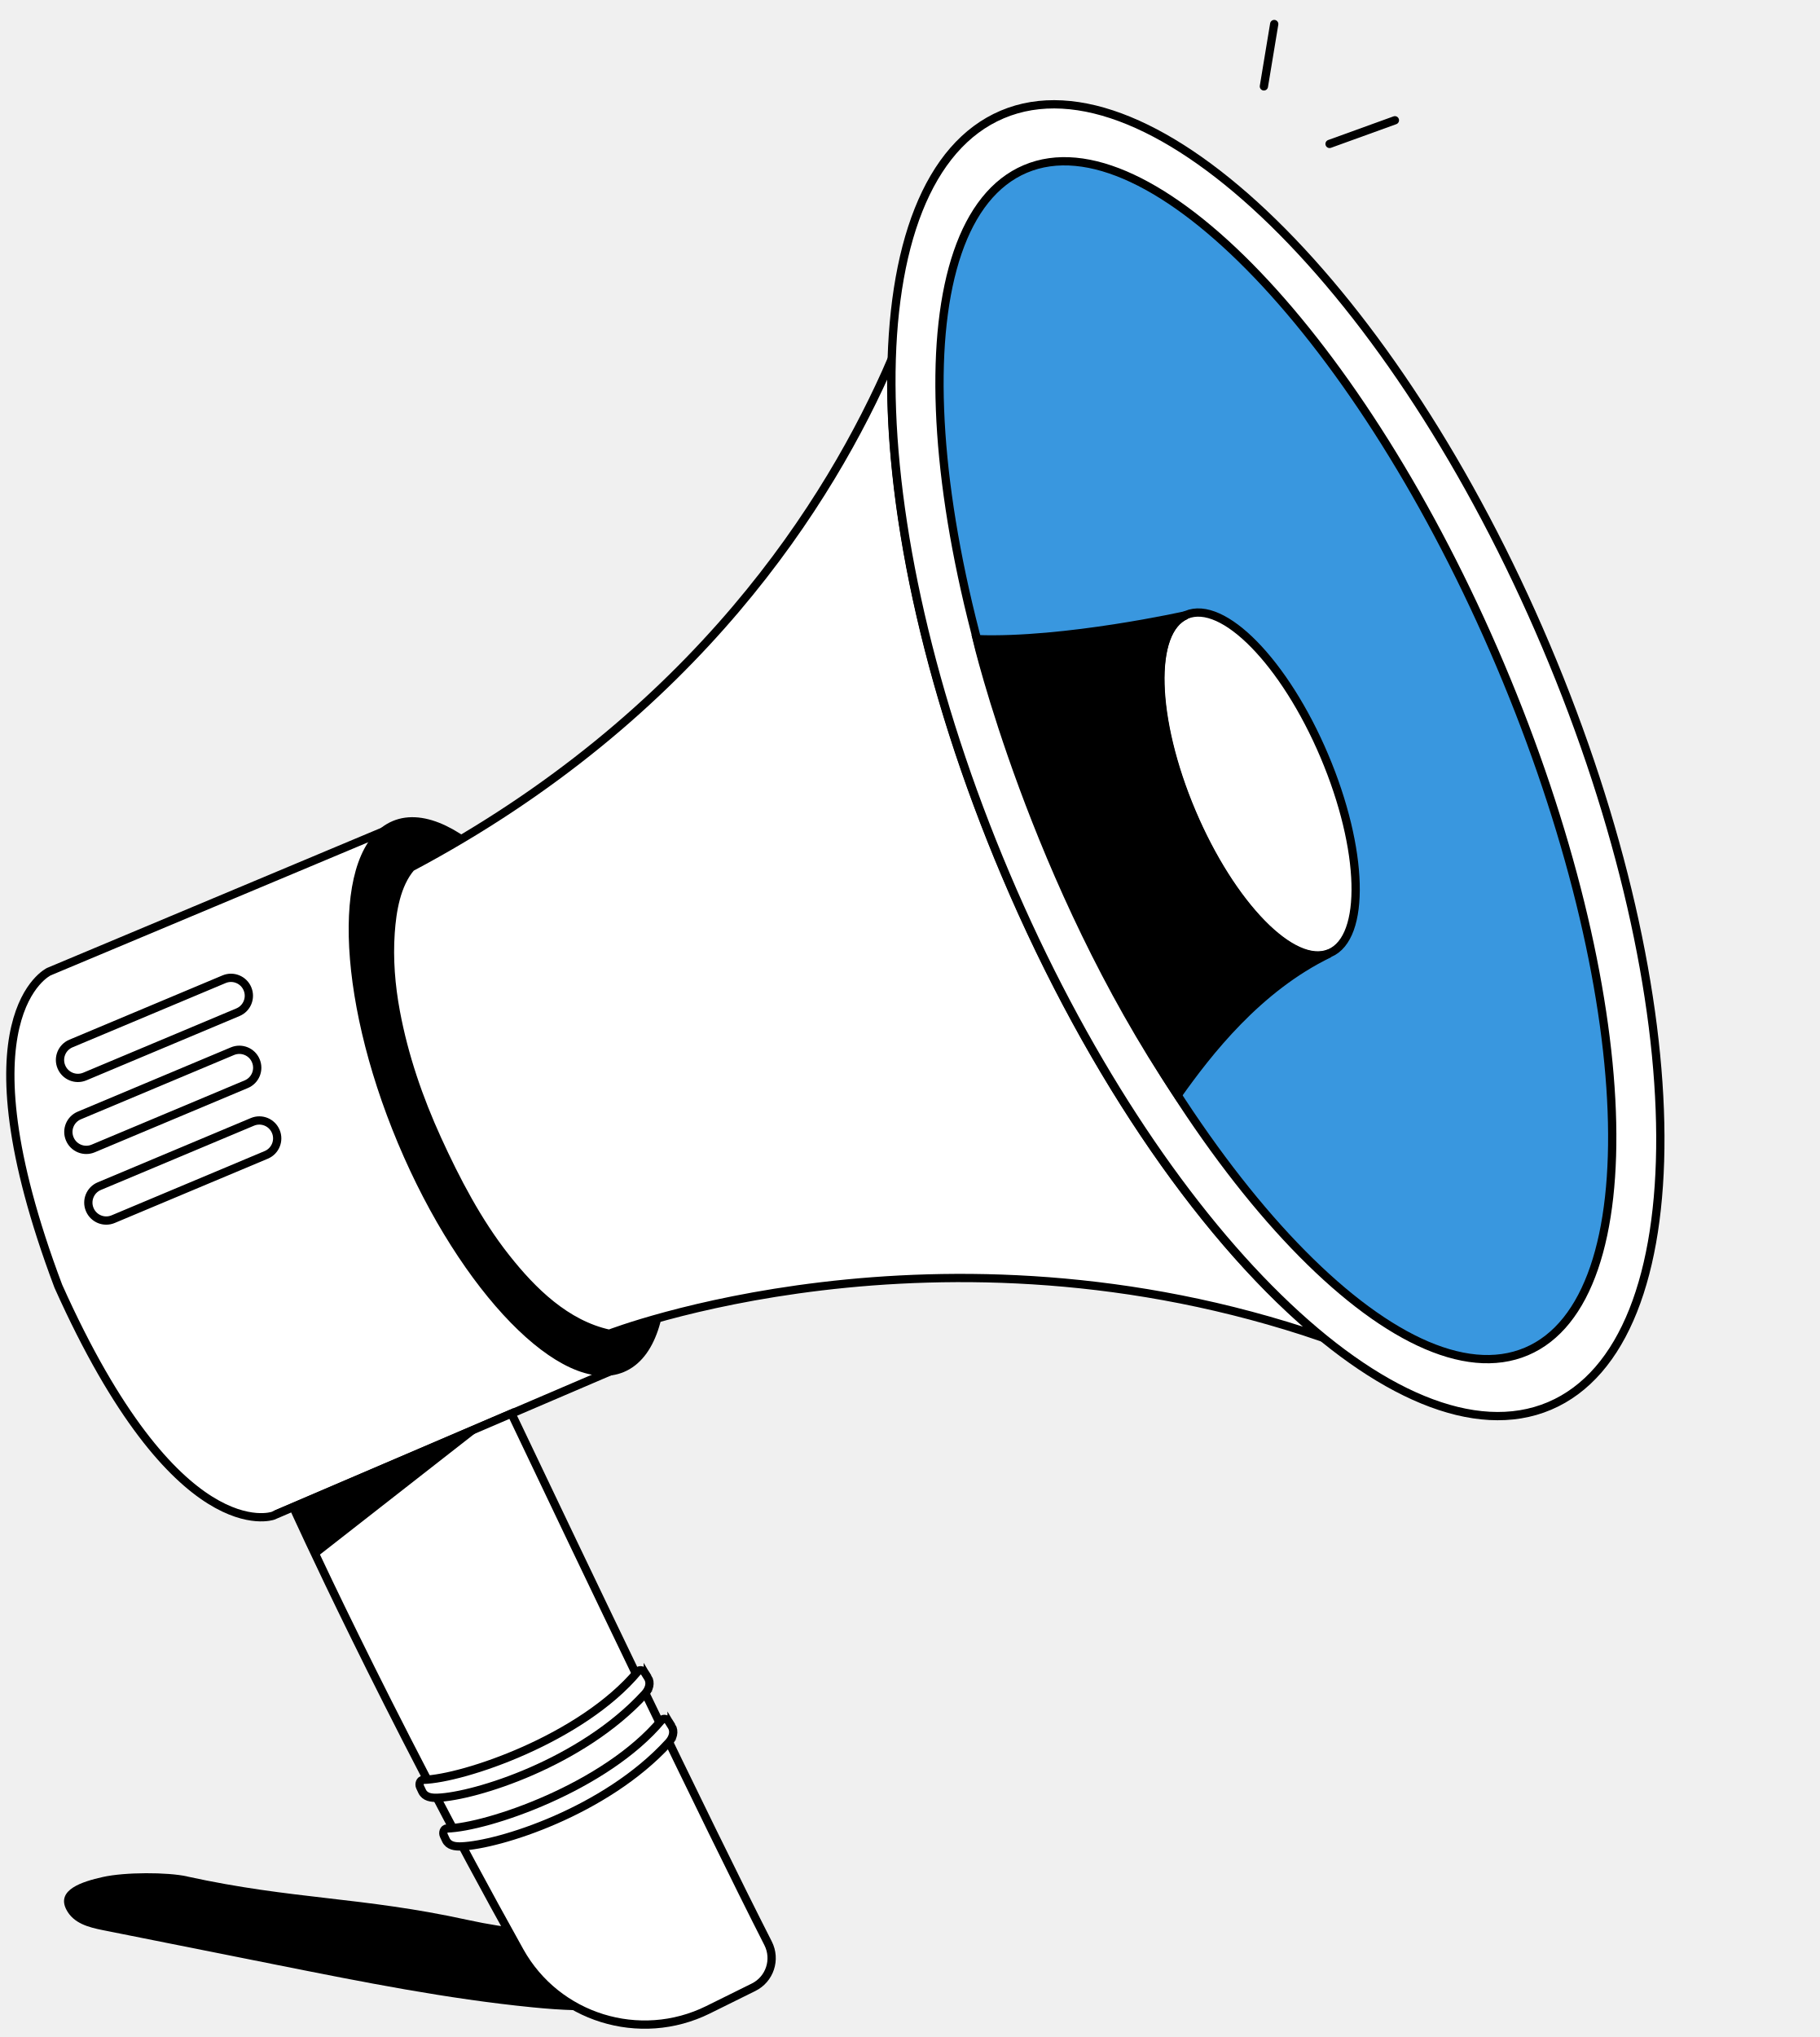
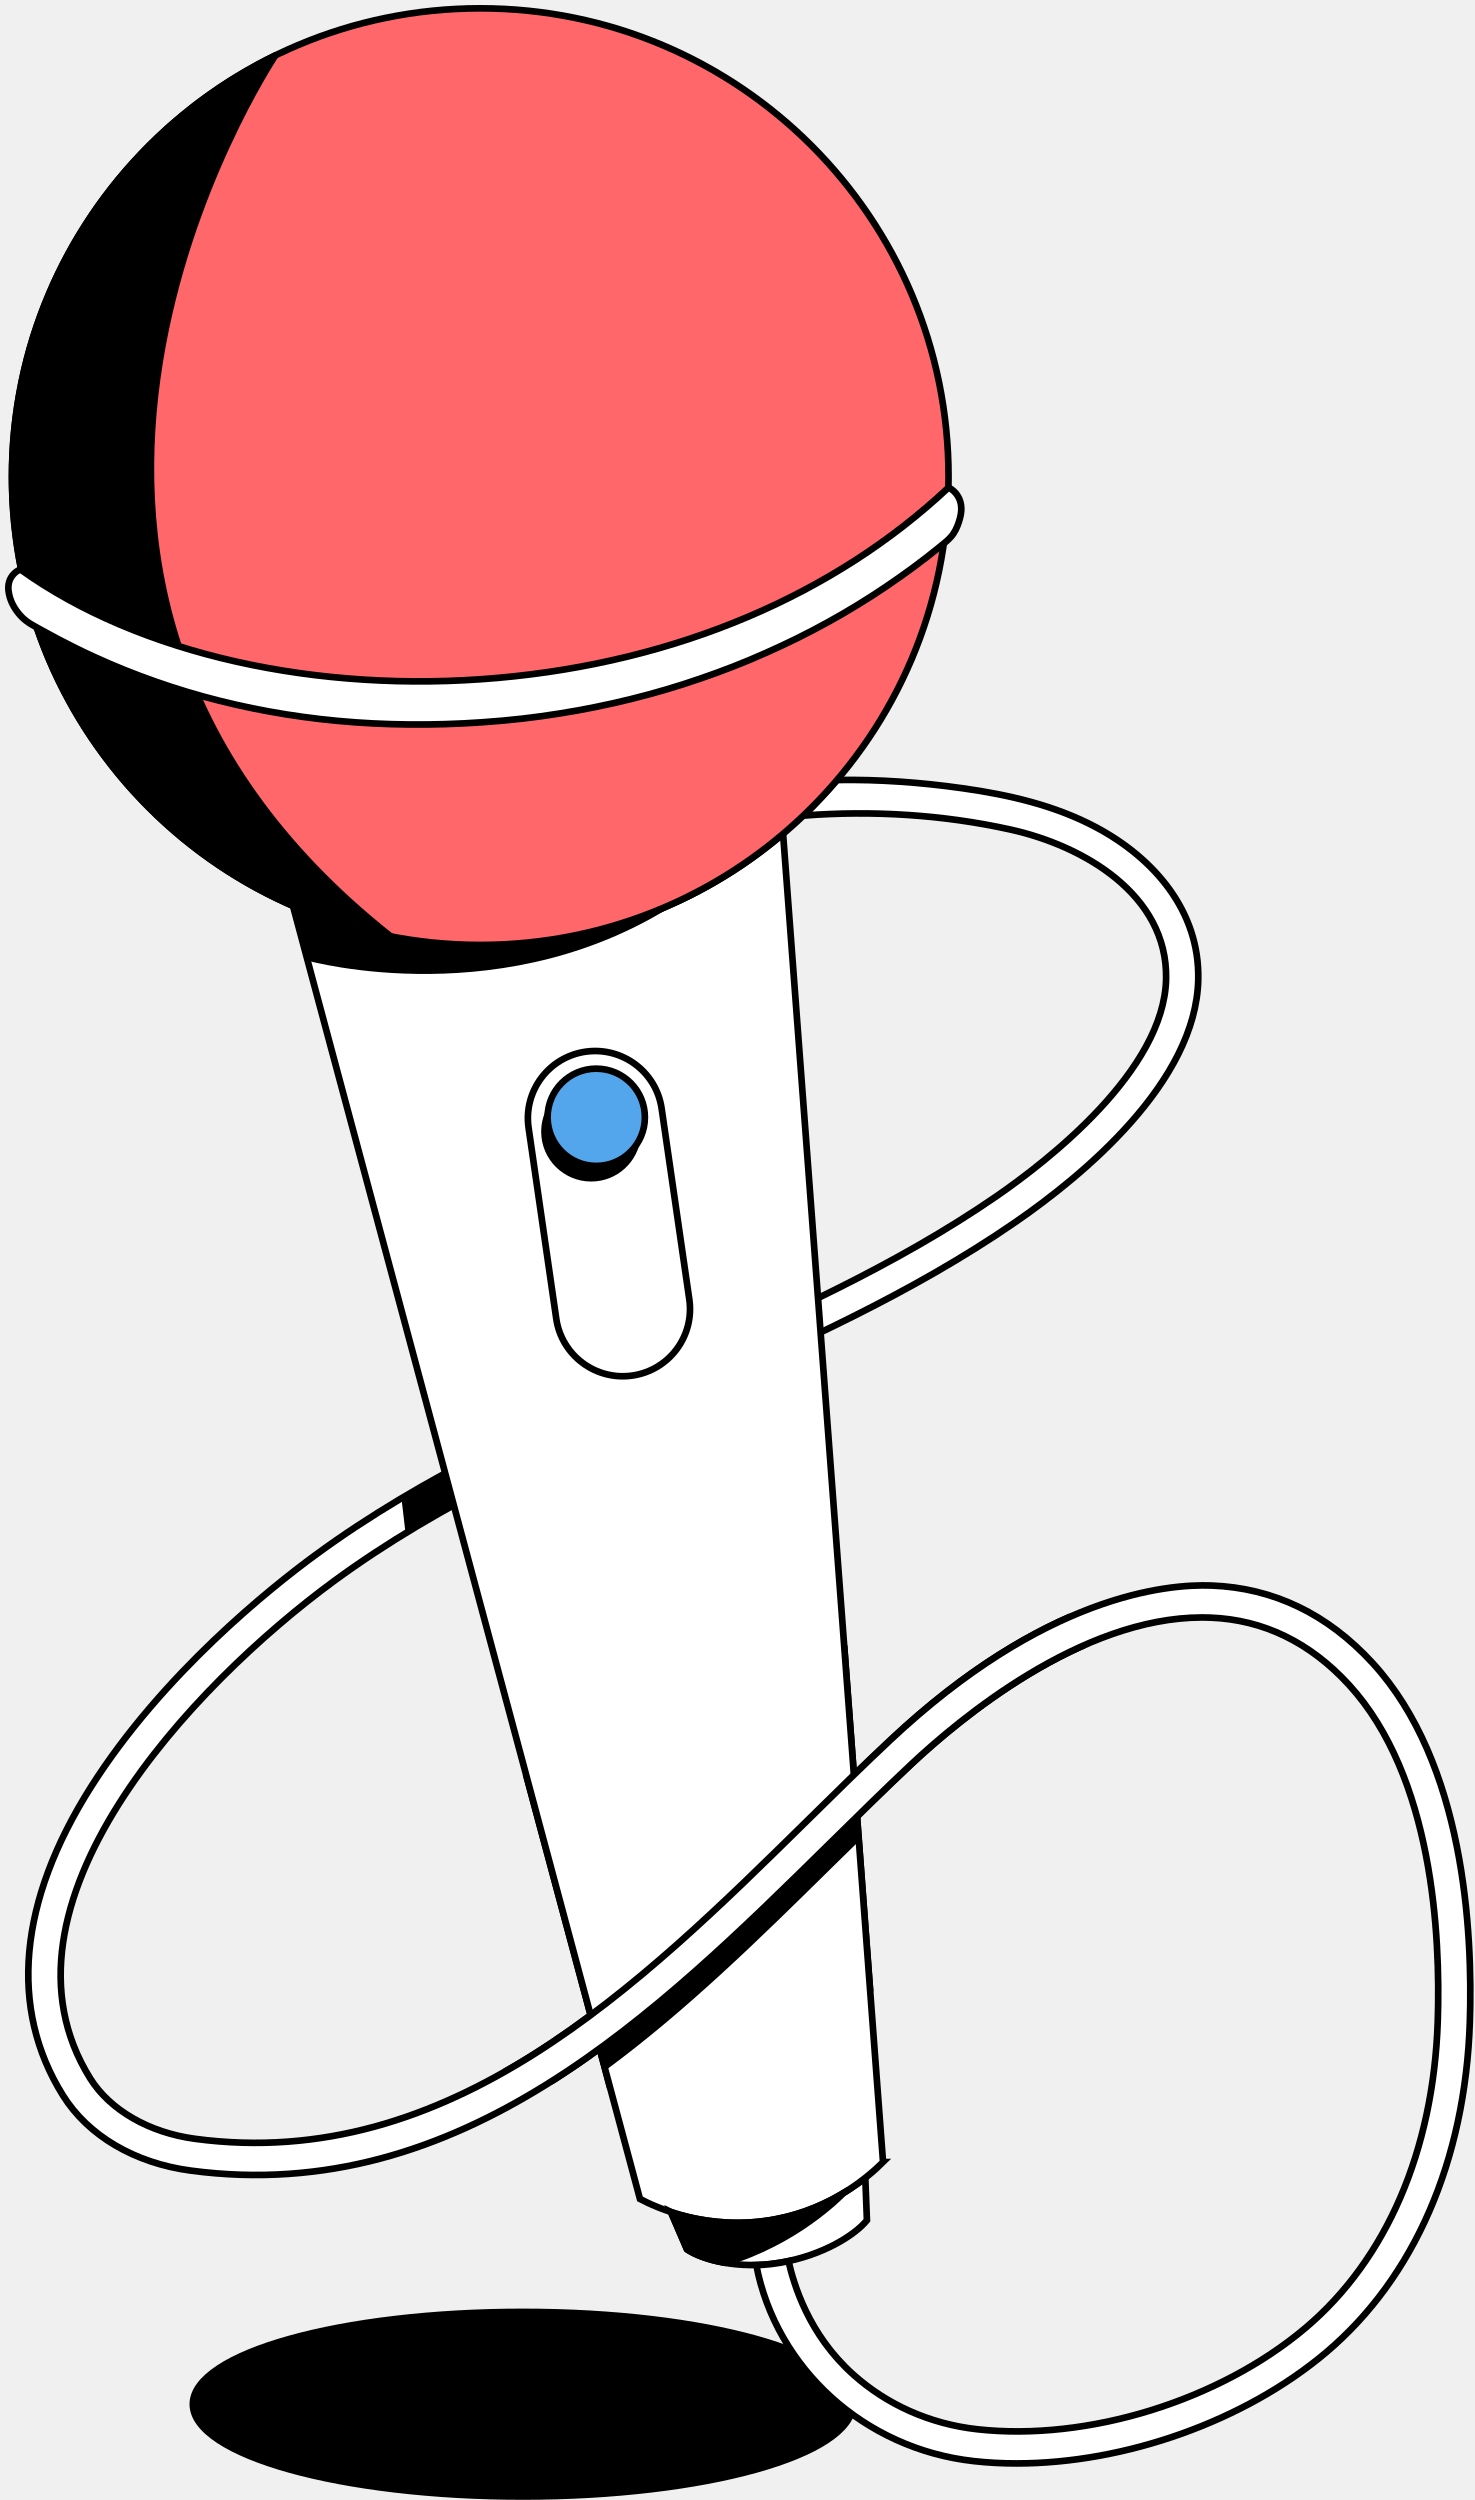
- <svg xmlns="http://www.w3.org/2000/svg" width="176" height="197" viewBox="0 0 176 197" fill="none">
-   <path d="M18.108 181.471C16.196 181.051 12.091 181.044 9.929 181.53C7.972 181.97 5.423 182.752 6.415 184.677C7.105 186.017 8.583 186.391 9.923 186.661C15.592 187.791 21.268 188.927 26.937 190.057C35.076 191.68 43.228 193.309 51.499 194.13C56.932 194.669 62.745 194.767 67.659 191.529C67.304 191.759 62.437 188.231 61.701 187.896C60.032 187.14 58.521 186.713 56.702 186.753C52.649 186.845 49.233 186.549 45.225 185.675C34.991 183.435 28.349 183.718 18.108 181.478V181.471Z" fill="black" />
-   <path d="M60.124 132.15L26.405 146.589C26.405 146.589 17.09 149.953 5.646 124.399L5.633 124.366C-4.234 98.168 4.727 93.97 4.727 93.97L38.151 79.958C32.784 82.303 32.987 95.961 39.024 110.334C45.075 124.753 54.698 134.43 60.124 132.15Z" fill="white" stroke="black" stroke-width="0.8" stroke-miterlimit="10" />
-   <path d="M60.301 132.071L60.124 132.15C60.184 132.123 60.242 132.097 60.301 132.071Z" fill="white" stroke="black" stroke-width="0.8" stroke-miterlimit="10" />
-   <path d="M21.673 94.702L6.863 100.918C5.983 101.288 5.569 102.3 5.939 103.18L5.941 103.186C6.311 104.066 7.323 104.48 8.203 104.111L23.013 97.894C23.893 97.525 24.306 96.512 23.937 95.632L23.935 95.626C23.565 94.747 22.553 94.333 21.673 94.702Z" fill="white" stroke="black" stroke-width="0.8" stroke-miterlimit="10" />
-   <path d="M22.482 101.662L7.672 107.878C6.792 108.247 6.378 109.26 6.748 110.14L6.75 110.146C7.12 111.026 8.132 111.44 9.012 111.07L23.822 104.854C24.702 104.485 25.116 103.472 24.746 102.592L24.744 102.586C24.374 101.706 23.362 101.293 22.482 101.662Z" fill="white" stroke="black" stroke-width="0.8" stroke-miterlimit="10" />
-   <path d="M24.414 108.497L9.604 114.713C8.724 115.082 8.31 116.095 8.679 116.975L8.682 116.981C9.051 117.861 10.064 118.275 10.944 117.905L25.753 111.689C26.633 111.32 27.047 110.307 26.678 109.427L26.675 109.421C26.306 108.541 25.294 108.127 24.414 108.497Z" fill="white" stroke="black" stroke-width="0.8" stroke-miterlimit="10" />
-   <path d="M28.363 145.742C28.363 145.742 37.047 164.996 50.271 188.71C53.864 195.148 61.878 197.631 68.487 194.367L72.882 192.192C74.458 191.417 75.089 189.505 74.294 187.942C68.336 176.242 56.262 150.977 49.469 136.702L28.356 145.742H28.363Z" fill="white" stroke="black" stroke-width="0.8" stroke-miterlimit="10" />
-   <path d="M47.085 137.734L28.363 145.742L30.623 150.596L47.085 137.734Z" fill="black" />
-   <path d="M62.66 162.23C62.982 162.756 62.792 163.367 62.371 163.826C56.255 170.507 45.929 173.726 42.335 173.864C41.711 173.89 41.1 173.805 40.831 173.24L40.634 172.82C40.503 172.544 40.627 172.136 40.93 172.13C44.792 172.031 56.255 168.162 61.695 161.646C61.872 161.435 62.227 161.54 62.371 161.777L62.66 162.237V162.23Z" fill="white" stroke="black" stroke-width="0.8" stroke-miterlimit="10" />
-   <path d="M64.959 166.934C65.281 167.459 65.091 168.07 64.67 168.53C58.554 175.211 48.228 178.43 44.634 178.568C44.01 178.594 43.399 178.509 43.13 177.944L42.933 177.523C42.801 177.247 42.926 176.84 43.228 176.833C47.091 176.735 58.554 172.866 63.993 166.349C64.171 166.139 64.526 166.244 64.67 166.48L64.959 166.94V166.934Z" fill="white" stroke="black" stroke-width="0.8" stroke-miterlimit="10" />
-   <path d="M58.988 101.919C65.038 116.338 65.551 129.871 60.124 132.15C54.698 134.43 45.075 124.753 39.024 110.334C32.974 95.915 32.784 82.211 38.21 79.938C43.636 77.665 52.938 87.506 58.995 101.925L58.988 101.919Z" fill="black" stroke="black" stroke-width="1.16" stroke-miterlimit="10" />
-   <path d="M127.846 129.325C90.737 116.634 58.929 128.99 58.929 128.99C54.744 128.077 51.499 124.878 48.937 121.633C46.198 118.171 44.083 114.091 42.309 110.209C40.496 106.235 39.09 102.155 38.282 97.833C37.816 95.323 37.605 92.755 37.783 90.206C37.927 88.117 38.335 85.542 39.76 83.886C67.344 69.257 80.358 48.38 86.237 34.775C85.823 48.426 89.502 66.301 97.266 84.622C105.655 104.415 116.987 120.431 127.846 129.325Z" fill="white" stroke="black" stroke-width="0.8" stroke-miterlimit="10" />
-   <path d="M149.878 135.969C164.305 129.854 164.149 96.938 149.531 62.449C134.912 27.959 111.366 4.957 96.939 11.072C82.512 17.187 82.667 50.104 97.286 84.593C111.904 119.083 135.45 142.084 149.878 135.969Z" fill="white" stroke="black" stroke-width="0.8" stroke-miterlimit="10" />
-   <path d="M147.644 130.701C159.633 125.62 158.5 95.9 145.115 64.32C131.729 32.74 111.16 11.259 99.171 16.34C87.183 21.422 88.315 51.142 101.7 82.722C115.086 114.302 135.655 135.783 147.644 130.701Z" fill="#3997DF" stroke="black" stroke-width="0.8" stroke-miterlimit="10" />
-   <path d="M128.616 92.174C132.156 90.673 131.923 82.134 128.095 73.102C124.266 64.069 118.292 57.964 114.752 59.465C111.211 60.965 111.444 69.504 115.272 78.537C119.101 87.569 125.075 93.674 128.616 92.174Z" fill="white" stroke="black" stroke-width="0.8" stroke-miterlimit="10" />
-   <path d="M128.588 92.21C121.658 95.547 116.823 101.801 113.913 105.906C99.953 85.154 94.475 61.814 94.475 61.814C103.008 62.123 114.727 59.495 114.727 59.495C111.187 60.993 111.416 69.533 115.246 78.565C119.076 87.598 125.047 93.707 128.588 92.21Z" fill="black" stroke="black" stroke-width="0.8" stroke-miterlimit="10" />
-   <path d="M122.25 8.354L123.248 2.324" stroke="black" stroke-width="0.8" stroke-linecap="round" stroke-linejoin="round" />
-   <path d="M128.602 13.918L134.921 11.632" stroke="black" stroke-width="0.8" stroke-linecap="round" stroke-linejoin="round" />
+ <svg xmlns="http://www.w3.org/2000/svg" width="177" height="300" viewBox="0 0 177 300" fill="none">
+   <path d="M62.74 299.579C84.61 299.579 102.339 294.621 102.339 288.505C102.339 282.388 84.61 277.43 62.74 277.43C40.87 277.43 23.142 282.388 23.142 288.505C23.142 294.621 40.87 299.579 62.74 299.579Z" fill="black" stroke="black" stroke-width="0.8" stroke-miterlimit="10" />
+   <path d="M104.031 266.436C102.545 268.253 98.704 270.643 93.717 271.503C88.56 272.398 84.245 271.145 82.436 269.918L80.502 265.433C83.528 266.436 87.942 267.286 93.072 266.301C97.961 265.361 101.569 263.132 103.834 261.341C103.896 262.989 103.959 264.573 104.031 266.436Z" fill="white" stroke="black" stroke-width="0.8" stroke-miterlimit="10" />
+   <path d="M100.449 93.6C105.499 93.519 110.522 93.886 115.526 94.594C121.041 95.373 126.583 96.635 131.534 99.276C138.455 102.965 143.952 109.285 143.791 117.504C143.558 129.877 129.896 141.113 121.766 146.709C109.34 155.268 95.454 161.427 82.024 167.39C67.718 173.737 52.928 180.3 40.08 189.727C23.141 202.163 -2.079 228.726 10.822 249.407C13.195 253.212 17.904 255.925 23.41 256.659C53.948 260.742 76.76 238.27 96.886 218.457C100.297 215.1 103.52 211.922 106.797 208.851C125.303 191.464 139.941 190.059 145.375 190.264C152.815 190.542 159.333 193.684 164.731 199.584C175.726 211.599 176.746 231.752 176.379 242.702C175.824 259.291 169.709 273.338 159.163 282.264C149.377 290.546 135.008 295.613 122.008 295.613C120.262 295.613 118.543 295.524 116.86 295.336C103.691 293.876 93.144 284.198 90.753 271.816C91.3 271.799 91.891 271.763 92.508 271.691C93.278 271.602 93.986 271.476 94.621 271.342C95.248 274.064 96.994 280.125 102.419 284.968C106.385 288.514 111.533 290.877 117.281 291.513C130.495 292.981 146.324 288.084 156.674 279.337C166.379 271.127 172.01 258.074 172.529 242.585C172.878 232.227 171.956 213.193 161.884 202.19C157.202 197.078 151.597 194.356 145.223 194.114C144.901 194.105 144.578 194.096 144.256 194.096C129.699 194.096 115.105 206.317 109.411 211.653C106.17 214.697 102.965 217.857 99.572 221.197C78.819 241.636 55.291 264.797 22.891 260.473C16.158 259.578 10.571 256.283 7.554 251.449C1.028 240.992 2.2 228.18 10.938 214.401C19.56 200.811 32.596 190.452 37.797 186.639C50.976 176.96 65.963 170.317 80.458 163.88C93.726 157.998 107.442 151.91 119.573 143.548C125.625 139.376 139.735 128.489 139.932 117.442C140.12 107.325 129.985 101.478 121.247 99.545C113.145 97.754 104.729 97.235 96.421 97.871C97.146 97.181 97.889 96.438 98.632 95.632C99.268 94.952 99.868 94.28 100.432 93.618L100.449 93.6Z" fill="white" stroke="black" stroke-width="0.8" stroke-miterlimit="10" />
+   <path d="M105.974 259.444C104.371 261.037 100.011 264.968 93.073 266.302C84.988 267.85 78.685 264.86 76.796 263.875L35.156 108.721C42.041 111.739 49.642 113.404 57.637 113.404C71.487 113.404 84.173 108.39 93.968 100.064L105.965 259.444H105.974Z" fill="white" stroke="black" stroke-width="0.8" stroke-miterlimit="10" />
+   <mask id="mask0_35_187" style="mask-type:luminance" maskUnits="userSpaceOnUse" x="52" y="185" width="80" height="66">
+     <path d="M107.164 197.534C99.769 197.534 92.141 196.63 85.033 199.119C75.435 202.485 64.835 210.005 58.183 217.633C50.063 226.953 48.478 244.411 62.57 249.13C71.478 252.111 79.876 250.723 88.22 246.981C98.963 242.164 111.918 236.04 121.005 228.377C130.093 220.713 135.187 204.875 128.356 193.765C122.501 184.248 113.78 181.096 107.155 197.525C99.76 197.525 113.78 181.096 107.155 197.525L107.164 197.534Z" fill="white" />
+   </mask>
+   <g mask="url(#mask0_35_187)">
+     <path d="M105.973 259.444C104.371 261.037 100.011 264.968 93.072 266.302C84.988 267.85 78.685 264.86 76.796 263.875L35.156 108.722C42.041 111.739 49.641 113.404 57.636 113.404C71.487 113.404 84.173 108.39 93.967 100.064L105.964 259.444H105.973Z" fill="white" stroke="black" stroke-width="0.8" stroke-miterlimit="10" />
+     <path d="M100.449 93.6C105.498 93.519 110.521 93.886 115.526 94.594C121.041 95.373 126.582 96.635 131.533 99.276C138.454 102.965 143.951 109.285 143.79 117.504C143.557 129.877 129.895 141.113 121.766 146.709C109.339 155.268 95.453 161.427 82.024 167.39C67.717 173.737 52.927 180.3 40.08 189.727C23.141 202.163 -2.08 228.726 10.822 249.407C13.194 253.212 17.903 255.925 23.409 256.659C53.948 260.742 76.76 238.27 96.886 218.457C100.297 215.1 103.52 211.921 106.797 208.851C125.302 191.464 139.94 190.058 145.375 190.264C152.814 190.542 159.332 193.684 164.731 199.584C175.725 211.599 176.746 231.752 176.379 242.702C175.824 259.291 169.709 273.338 159.162 282.264C149.377 290.546 135.007 295.613 122.008 295.613C120.262 295.613 118.543 295.524 116.86 295.336C103.69 293.876 93.143 284.198 90.753 271.816C91.299 271.799 91.89 271.763 92.508 271.691C93.278 271.602 93.985 271.476 94.621 271.342C95.247 274.064 96.993 280.125 102.419 284.968C106.385 288.514 111.533 290.877 117.281 291.513C130.495 292.981 146.324 288.084 156.673 279.337C166.378 271.127 172.01 258.074 172.529 242.585C172.878 232.227 171.956 213.193 161.884 202.19C157.202 197.078 151.597 194.356 145.222 194.114C144.9 194.105 144.578 194.096 144.255 194.096C129.698 194.096 115.105 206.317 109.411 211.653C106.17 214.697 102.965 217.857 99.572 221.197C78.819 241.636 55.291 264.797 22.89 260.473C16.157 259.578 10.571 256.283 7.554 251.449C1.027 240.992 2.2 228.18 10.938 214.401C19.559 200.811 32.595 190.452 37.797 186.638C50.975 176.96 65.962 170.317 80.457 163.88C93.725 157.998 107.441 151.91 119.572 143.548C125.625 139.376 139.734 128.489 139.931 117.442C140.119 107.325 129.985 101.478 121.247 99.545C113.144 97.754 104.728 97.235 96.42 97.87C97.145 97.181 97.888 96.438 98.632 95.632C99.267 94.952 99.867 94.28 100.431 93.618L100.449 93.6Z" fill="white" stroke="black" stroke-width="0.8" stroke-miterlimit="10" />
+   </g>
+   <path d="M79.397 133.031C78.758 128.622 74.665 125.567 70.256 126.206C65.847 126.845 62.791 130.937 63.431 135.346L66.75 158.241C67.39 162.65 71.482 165.706 75.891 165.067C80.3 164.428 83.356 160.335 82.717 155.926L79.397 133.031Z" fill="white" stroke="black" stroke-width="0.8" stroke-miterlimit="10" />
+   <path d="M57.628 113.395C88.665 113.395 113.825 88.234 113.825 57.197C113.825 26.16 88.665 1 57.628 1C26.591 1 1.431 26.16 1.431 57.197C1.431 88.234 26.591 113.395 57.628 113.395Z" fill="#FF676A" stroke="black" stroke-width="0.8" stroke-miterlimit="10" />
+   <path d="M46.885 112.374C46.885 112.374 46.84 112.365 46.804 112.356C46.742 112.347 46.643 112.329 46.518 112.302C46.464 112.294 46.392 112.276 46.312 112.258C46.079 112.213 45.793 112.15 45.434 112.07C45.434 112.07 45.408 112.061 45.39 112.061C45.264 112.034 45.139 111.998 45.005 111.971C44.602 111.873 44.136 111.756 43.617 111.613C43.617 111.613 43.617 111.604 43.599 111.604C43.25 111.506 42.874 111.398 42.48 111.282C36.276 109.554 30.492 106.805 25.353 103.197C24.171 102.365 23.016 101.487 21.897 100.565C21.87 100.547 21.852 100.529 21.826 100.512C13.553 93.662 7.277 84.495 3.992 74.002C3.857 73.581 3.741 73.151 3.616 72.722C3.616 72.722 3.616 72.713 3.607 72.704C3.598 72.668 3.58 72.623 3.571 72.587C3.562 72.516 3.535 72.426 3.499 72.301C3.338 71.737 3.195 71.164 3.051 70.582C3.034 70.528 3.025 70.475 3.007 70.412C2.864 69.839 2.738 69.257 2.622 68.666C2.604 68.621 2.595 68.576 2.586 68.523C2.469 67.986 2.371 67.439 2.273 66.893C2.255 66.804 2.246 66.705 2.228 66.607C2.129 66.043 2.049 65.479 1.968 64.915C1.879 64.279 1.807 63.644 1.735 63.008C1.735 62.99 1.735 62.972 1.726 62.945C1.664 62.327 1.619 61.71 1.574 61.092C1.53 60.465 1.494 59.839 1.476 59.203V59.104C1.449 58.478 1.44 57.833 1.44 57.197C1.44 55.487 1.521 53.795 1.664 52.121C1.691 51.799 1.726 51.477 1.762 51.163C1.816 50.608 1.888 50.053 1.968 49.498C2.129 48.262 2.344 47.045 2.595 45.836C2.684 45.389 2.774 44.95 2.881 44.511C2.881 44.457 2.899 44.404 2.917 44.35C3.114 43.499 3.338 42.649 3.571 41.816C3.696 41.369 3.83 40.93 3.965 40.491C4.108 40.053 4.251 39.614 4.394 39.175C4.538 38.736 4.699 38.289 4.86 37.85C5.173 37 5.505 36.158 5.863 35.325C6.212 34.484 6.579 33.651 6.982 32.837C7.17 32.452 7.358 32.075 7.546 31.7C7.555 31.673 7.573 31.646 7.591 31.619C7.797 31.216 8.011 30.813 8.226 30.41C8.289 30.276 8.361 30.142 8.441 30.016C8.799 29.354 9.184 28.7 9.578 28.065C9.775 27.733 9.981 27.411 10.187 27.089C10.706 26.256 11.261 25.441 11.834 24.636C12.058 24.331 12.282 24.027 12.497 23.723C12.55 23.651 12.595 23.588 12.658 23.517C12.909 23.176 13.168 22.836 13.428 22.505C13.974 21.798 14.547 21.108 15.138 20.437C15.138 20.437 15.138 20.437 15.147 20.419C15.38 20.159 15.603 19.9 15.836 19.649C16.006 19.452 16.194 19.246 16.4 19.04C16.579 18.834 16.767 18.628 16.964 18.431C17.269 18.1 17.582 17.778 17.904 17.464C18.218 17.142 18.54 16.829 18.871 16.524C19.185 16.22 19.498 15.925 19.82 15.638C20.16 15.316 20.51 15.011 20.868 14.707C21.154 14.456 21.45 14.206 21.754 13.964C21.826 13.892 21.897 13.829 21.969 13.785C22.184 13.597 22.408 13.418 22.631 13.248C23.025 12.916 23.428 12.603 23.84 12.299C24.467 11.824 25.111 11.358 25.774 10.911C26.105 10.678 26.436 10.445 26.777 10.23C26.866 10.168 26.965 10.105 27.063 10.043C27.538 9.729 28.021 9.425 28.505 9.138C28.594 9.076 28.692 9.022 28.791 8.968C29.203 8.717 29.624 8.467 30.044 8.243C30.653 7.885 31.271 7.554 31.898 7.231C31.933 7.213 31.96 7.195 31.996 7.178L32.059 7.151L33.035 6.658C32.596 7.348 -8.167 68.836 46.894 112.374H46.885Z" fill="black" stroke="black" stroke-width="0.8" stroke-linecap="round" stroke-linejoin="round" />
+   <path d="M2.451 68.335C16.677 78.55 38.146 83.259 59.696 81.352C81.237 79.454 100.136 71.37 113.834 58.496C114.81 59.024 115.347 59.946 115.356 61.029C115.356 61.432 115.293 61.826 115.186 62.22C115.016 62.856 114.783 63.474 114.416 64.029C114.013 64.637 113.449 65.067 112.885 65.524C112.849 65.55 112.804 65.586 112.769 65.622C112.249 66.043 111.73 66.455 111.202 66.867C110.145 67.69 109.062 68.487 107.97 69.257C106.878 70.027 105.75 70.788 104.613 71.522C103.476 72.256 102.303 72.963 101.13 73.653C99.939 74.342 98.739 75.005 97.522 75.641C96.295 76.285 95.051 76.903 93.797 77.485C92.535 78.076 91.255 78.64 89.966 79.186C88.668 79.732 87.352 80.242 86.026 80.726C84.701 81.209 83.341 81.675 81.989 82.113C80.619 82.552 79.24 82.955 77.852 83.331C76.456 83.707 75.041 84.065 73.627 84.379C72.212 84.692 70.762 84.996 69.311 85.256C67.861 85.516 66.384 85.748 64.915 85.954C63.447 86.16 61.943 86.33 60.448 86.465C60.314 86.474 60.179 86.491 60.045 86.5C57.109 86.76 54.154 86.912 51.209 86.939C48.344 86.966 45.47 86.885 42.614 86.679C39.758 86.474 37.063 86.16 34.306 85.722C31.611 85.292 28.943 84.746 26.302 84.083C23.705 83.43 21.136 82.659 18.602 81.764C16.095 80.887 13.633 79.893 11.216 78.783C9.784 78.129 8.369 77.422 6.972 76.688C6.274 76.321 5.585 75.945 4.895 75.56C4.054 75.094 3.257 74.709 2.576 74.002C1.753 73.152 1.144 72.05 1.018 70.869C0.938 70.152 1.117 69.436 1.627 68.899C1.851 68.657 2.138 68.451 2.451 68.335Z" fill="white" stroke="black" stroke-width="0.8" stroke-miterlimit="10" />
+   <path d="M71.55 139.913C74.773 139.913 77.387 137.3 77.387 134.076C77.387 130.852 74.773 128.239 71.55 128.239C68.326 128.239 65.712 130.852 65.712 134.076C65.712 137.3 68.326 139.913 71.55 139.913Z" fill="#54A6EC" stroke="black" stroke-width="0.8" stroke-miterlimit="10" />
+   <path d="M103.082 220.919C101.972 222.002 100.852 223.104 99.707 224.232C91.282 232.531 82.401 241.278 72.651 248.449L71.953 245.826C78.416 241.18 83.896 236.246 90.127 230.382C94.666 226.112 98.919 221.841 102.858 217.974L103.082 220.919Z" fill="black" />
+   <path d="M48.173 179.781L48.666 183.98C49.722 183.335 50.805 182.69 51.924 182.046C52.775 181.553 53.626 181.079 54.458 180.613C54.118 179.342 53.778 178.062 53.428 176.791C52.721 177.176 52.005 177.578 51.28 177.99C50.223 178.59 49.185 179.19 48.173 179.79V179.781Z" fill="black" />
+   <path d="M81.953 107.88C61.057 121.99 36.92 115.284 36.92 115.284L35.156 108.721C42.041 111.739 49.642 113.404 57.637 113.404C66.348 113.404 74.594 111.416 81.953 107.88Z" fill="black" />
+   <path d="M76.903 136.404C76.59 139.43 74.047 141.785 70.941 141.785C67.628 141.785 64.942 139.108 64.942 135.795C64.942 134.569 65.309 133.431 65.936 132.482C65.793 132.984 65.712 133.521 65.712 134.076C65.712 137.299 68.326 139.913 71.549 139.913C73.949 139.913 76.008 138.472 76.903 136.404Z" fill="black" />
+   <path d="M101.229 263.15C101.229 263.15 101.229 263.159 101.211 263.168C100.888 263.508 95.525 269.023 87.011 271.539C84.97 271.19 83.368 270.554 82.436 269.918L80.511 265.442C80.511 265.442 80.529 265.451 80.547 265.451C80.807 265.549 82.096 266.015 84.084 266.346C84.406 266.409 84.755 266.462 85.113 266.507C85.418 266.552 85.74 266.588 86.071 266.615C86.286 266.642 86.51 266.659 86.734 266.668C86.769 266.677 86.805 266.677 86.841 266.677C87.101 266.695 87.369 266.713 87.638 266.713C87.754 266.722 87.88 266.731 87.996 266.731H88.345C88.623 266.731 88.9 266.731 89.196 266.722C89.375 266.713 89.554 266.713 89.742 266.704C90.037 266.686 90.342 266.668 90.646 266.642C90.664 266.642 90.691 266.633 90.718 266.633C91.094 266.597 91.488 266.561 91.882 266.498C92.275 266.445 92.669 266.382 93.072 266.301C95.033 265.943 97.119 265.299 99.232 264.242C99.474 264.135 99.724 264.009 99.966 263.875C100.127 263.795 100.288 263.705 100.45 263.606C100.575 263.535 100.709 263.463 100.835 263.383C100.969 263.311 101.094 263.23 101.229 263.15Z" fill="black" stroke="black" stroke-width="0.8" stroke-miterlimit="10" />
</svg>
